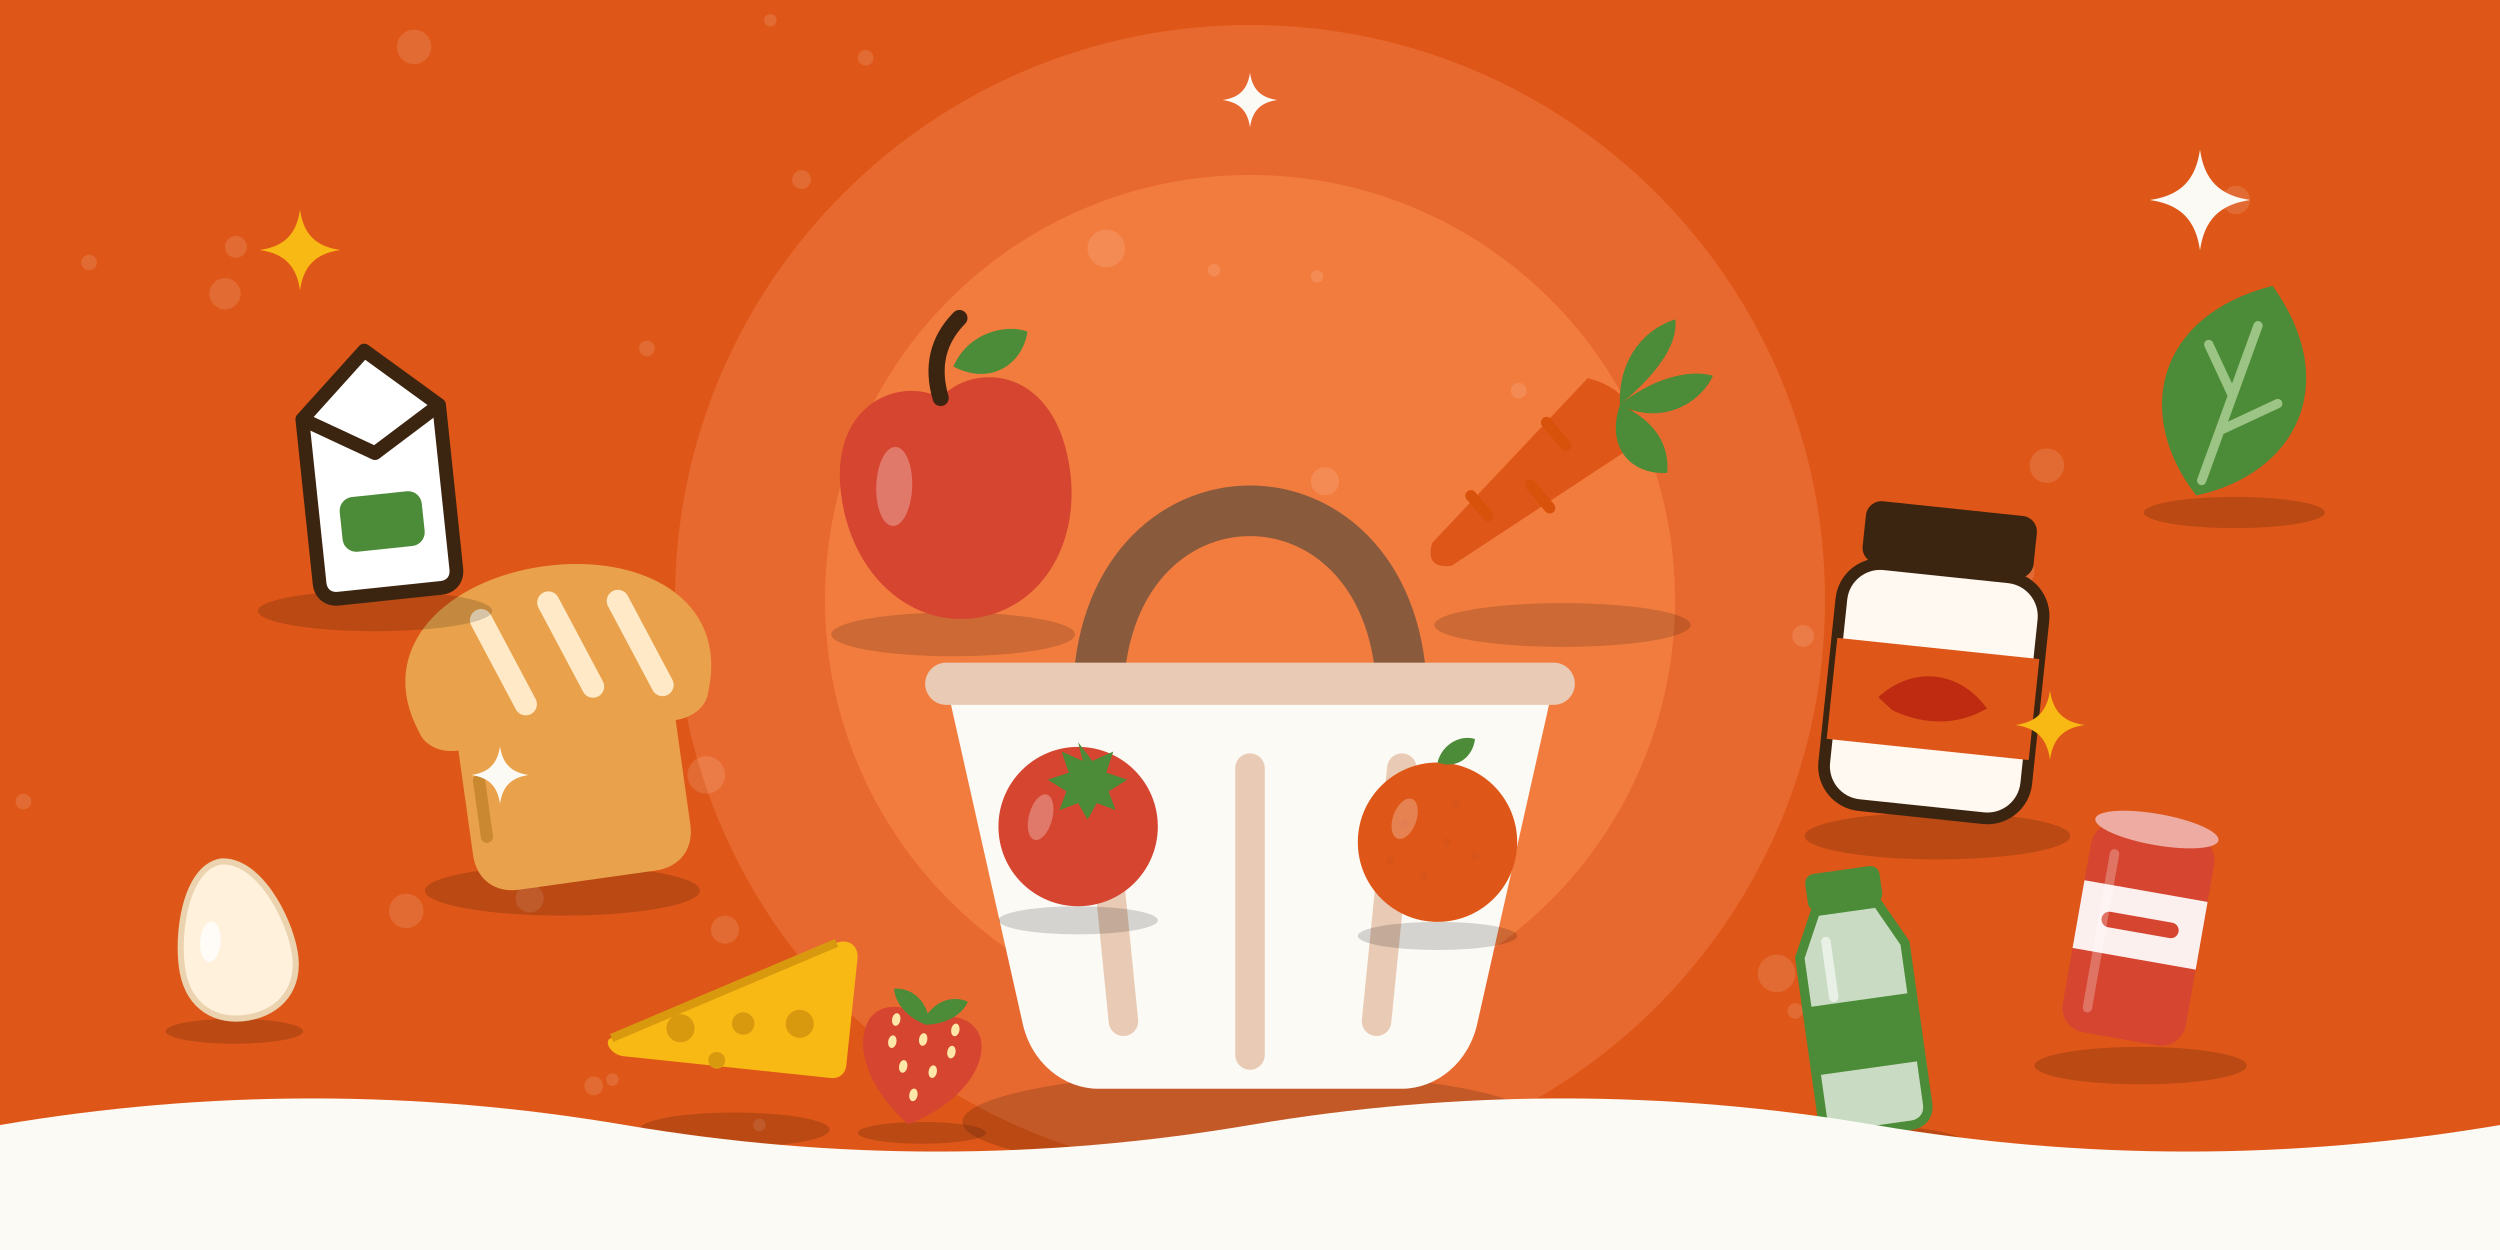
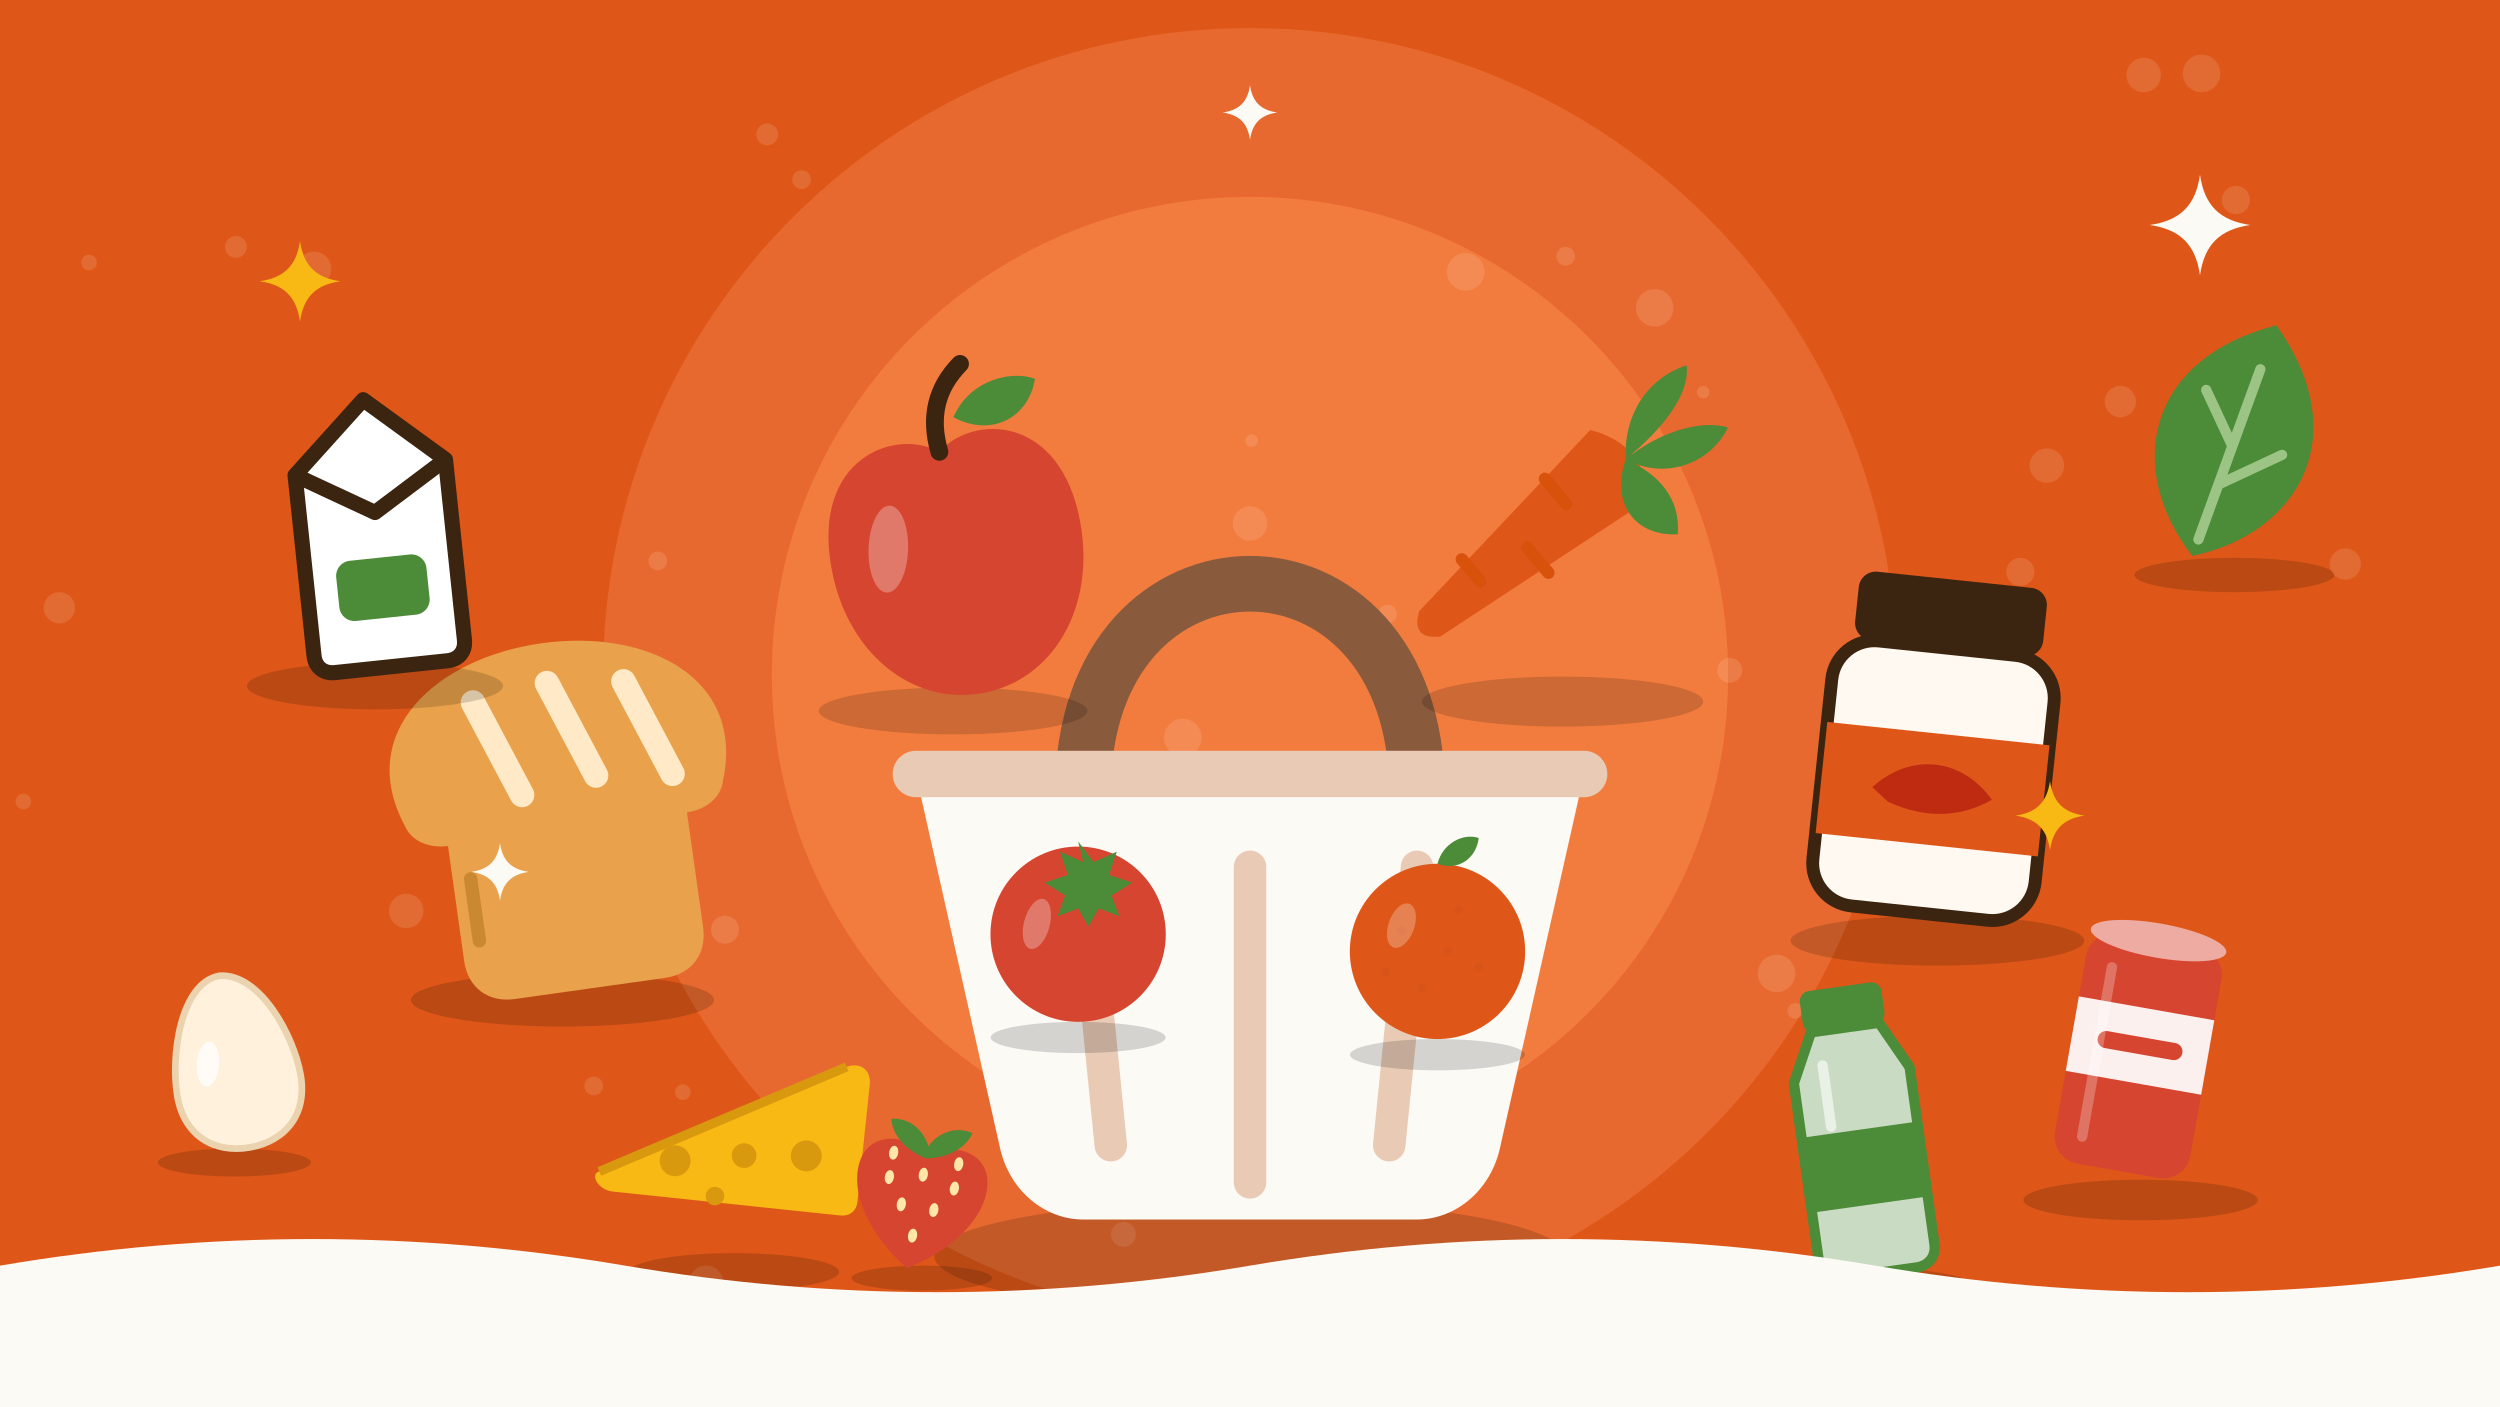
- <svg xmlns="http://www.w3.org/2000/svg" viewBox="0 0 1600 800" width="1600" height="800">
-   <rect width="1600" height="800" fill="#DE5718" />
-   <circle cx="800" cy="384" r="368" fill="#E8692F" />
-   <circle cx="800" cy="384" r="272" fill="#F27C3E" />
+ <svg xmlns="http://www.w3.org/2000/svg" viewBox="0 0 1600 900" width="1600" height="900">
+   <rect width="1600" height="900" fill="#DE5718" />
+   <circle cx="800" cy="432" r="414" fill="#E8692F" />
+   <circle cx="800" cy="432" r="306" fill="#F27C3E" />
  <circle cx="347" cy="438" r="10" fill="#fff" opacity="0.12" />
  <circle cx="1310" cy="298" r="11" fill="#fff" opacity="0.12" />
-   <circle cx="452" cy="496" r="12" fill="#fff" opacity="0.12" />
-   <circle cx="385" cy="527" r="12" fill="#fff" opacity="0.12" />
-   <circle cx="493" cy="13" r="4" fill="#fff" opacity="0.12" />
-   <circle cx="769" cy="609" r="10" fill="#fff" opacity="0.12" />
+   <circle cx="452" cy="821" r="11" fill="#fff" opacity="0.12" />
+   <circle cx="1059" cy="197" r="12" fill="#fff" opacity="0.12" />
+   <circle cx="1090" cy="251" r="4" fill="#fff" opacity="0.12" />
+   <circle cx="38" cy="389" r="10" fill="#fff" opacity="0.12" />
  <circle cx="151" cy="158" r="7" fill="#fff" opacity="0.12" />
  <circle cx="486" cy="720" r="4" fill="#fff" opacity="0.12" />
  <circle cx="904" cy="766" r="10" fill="#fff" opacity="0.12" />
  <circle cx="1271" cy="462" r="4" fill="#fff" opacity="0.12" />
  <circle cx="683" cy="563" r="11" fill="#fff" opacity="0.12" />
  <circle cx="1431" cy="128" r="9" fill="#fff" opacity="0.12" />
  <circle cx="57" cy="168" r="5" fill="#fff" opacity="0.12" />
-   <circle cx="265" cy="30" r="11" fill="#fff" opacity="0.12" />
-   <circle cx="339" cy="575" r="9" fill="#fff" opacity="0.12" />
-   <circle cx="831" cy="506" r="6" fill="#fff" opacity="0.12" />
-   <circle cx="392" cy="691" r="4" fill="#fff" opacity="0.12" />
-   <circle cx="972" cy="250" r="5" fill="#fff" opacity="0.12" />
-   <circle cx="414" cy="223" r="5" fill="#fff" opacity="0.12" />
+   <circle cx="265" cy="838" r="4" fill="#fff" opacity="0.12" />
+   <circle cx="938" cy="174" r="12" fill="#fff" opacity="0.12" />
+   <circle cx="1501" cy="361" r="10" fill="#fff" opacity="0.12" />
+   <circle cx="1002" cy="164" r="6" fill="#fff" opacity="0.12" />
+   <circle cx="1372" cy="48" r="11" fill="#fff" opacity="0.12" />
+   <circle cx="491" cy="86" r="7" fill="#fff" opacity="0.12" />
+   <circle cx="437" cy="699" r="5" fill="#fff" opacity="0.12" />
  <circle cx="260" cy="583" r="11" fill="#fff" opacity="0.12" />
-   <circle cx="1154" cy="407" r="7" fill="#fff" opacity="0.12" />
-   <circle cx="708" cy="159" r="12" fill="#fff" opacity="0.12" />
-   <circle cx="848" cy="308" r="9" fill="#fff" opacity="0.12" />
-   <circle cx="934" cy="523" r="10" fill="#fff" opacity="0.12" />
-   <circle cx="661" cy="506" r="10" fill="#fff" opacity="0.12" />
-   <circle cx="554" cy="37" r="5" fill="#fff" opacity="0.12" />
-   <circle cx="335" cy="745" r="11" fill="#fff" opacity="0.12" />
+   <circle cx="1154" cy="856" r="10" fill="#fff" opacity="0.12" />
+   <circle cx="421" cy="359" r="6" fill="#fff" opacity="0.12" />
+   <circle cx="1107" cy="429" r="8" fill="#fff" opacity="0.12" />
+   <circle cx="757" cy="472" r="12" fill="#fff" opacity="0.12" />
+   <circle cx="800" cy="335" r="11" fill="#fff" opacity="0.12" />
+   <circle cx="801" cy="282" r="4" fill="#fff" opacity="0.12" />
+   <circle cx="201" cy="172" r="11" fill="#fff" opacity="0.12" />
  <circle cx="15" cy="513" r="5" fill="#fff" opacity="0.12" />
  <circle cx="1137" cy="623" r="12" fill="#fff" opacity="0.12" />
  <circle cx="464" cy="595" r="9" fill="#fff" opacity="0.12" />
  <circle cx="1149" cy="647" r="5" fill="#fff" opacity="0.12" />
  <circle cx="380" cy="695" r="6" fill="#fff" opacity="0.12" />
  <circle cx="1293" cy="366" r="9" fill="#fff" opacity="0.12" />
  <circle cx="719" cy="790" r="8" fill="#fff" opacity="0.12" />
  <circle cx="513" cy="115" r="6" fill="#fff" opacity="0.12" />
-   <circle cx="144" cy="188" r="10" fill="#fff" opacity="0.12" />
-   <circle cx="777" cy="173" r="4" fill="#fff" opacity="0.12" />
-   <circle cx="1394" cy="542" r="7" fill="#fff" opacity="0.12" />
-   <circle cx="843" cy="177" r="4" fill="#fff" opacity="0.12" />
-   <circle cx="719" cy="512" r="12" fill="#fff" opacity="0.12" />
-   <ellipse cx="800" cy="718" rx="184" ry="32" fill="#000" opacity=".16" />
-   <g transform="translate(800 470) rotate(0) scale(5.400) translate(-50 -50)">
+   <circle cx="144" cy="843" r="6" fill="#fff" opacity="0.12" />
+   <circle cx="888" cy="393" r="6" fill="#fff" opacity="0.12" />
+   <circle cx="1409" cy="47" r="12" fill="#fff" opacity="0.12" />
+   <circle cx="1357" cy="257" r="10" fill="#fff" opacity="0.12" />
+   <ellipse cx="800" cy="804" rx="202" ry="36" fill="#000" opacity=".16" />
+   <g transform="translate(800 531) rotate(0) scale(5.940) translate(-50 -50)">
    <path d="M32 46c0-30 36-30 36 0" fill="none" stroke="#8A5A3C" stroke-width="6" stroke-linecap="round" />
    <path d="M14 44h72l-9 40c-1 5-5 8-9 8H32c-4 0-8-3-9-8z" fill="#FCFAF5" />
    <path d="M14 44h72" stroke="#E9CBB5" stroke-width="5" stroke-linecap="round" />
    <path d="M32 54l3 30M50 54v34M68 54l-3 30" stroke="#E9CBB5" stroke-width="3.5" stroke-linecap="round" />
  </g>
-   <ellipse cx="610" cy="406" rx="78" ry="14" fill="#000" opacity=".16" />
-   <g transform="translate(610 300) rotate(-10) scale(2.300) translate(-50 -50)">
+   <ellipse cx="610" cy="455" rx="86" ry="15" fill="#000" opacity=".16" />
+   <g transform="translate(610 339) rotate(-10) scale(2.530) translate(-50 -50)">
    <path d="M50 30C40 22 18 26 18 54c0 22 14 38 32 38s32-16 32-38C82 26 60 22 50 30z" fill="#D64530" />
    <path d="M50 30c-1-9 2-16 9-21" fill="none" stroke="#3B2410" stroke-width="4.5" stroke-linecap="round" />
    <path d="M55 22c6-9 17-9 22-6-3 9-13 13-22 6z" fill="#4C8B38" />
    <ellipse cx="33" cy="52" rx="5" ry="11" fill="#fff" opacity=".28" transform="rotate(12 33 52)" />
  </g>
-   <ellipse cx="1000" cy="400" rx="82" ry="14" fill="#000" opacity=".16" />
-   <g transform="translate(1000 290) rotate(18) scale(2.400) translate(-50 -50)">
+   <ellipse cx="1000" cy="449" rx="90" ry="16" fill="#000" opacity=".16" />
+   <g transform="translate(1000 328) rotate(18) scale(2.640) translate(-50 -50)">
    <g transform="rotate(32 50 50)">
      <path d="M39 32Q50 24 61 32L54 92Q50 98 46 92Z" fill="#DE5718" />
      <path d="M41 48h8M51 62h8M43 76h7" stroke="#D9520C" stroke-width="3" stroke-linecap="round" />
      <path d="M50 30c-8-6-12-16-8-26 6 4 8 14 8 26zM50 30c0-10 4-20 10-24 4 9 0 20-10 24zM50 30c8-4 16-4 22 2-6 8-16 8-22-2z" fill="#4C8B38" />
    </g>
  </g>
-   <ellipse cx="690" cy="589" rx="51" ry="9" fill="#000" opacity=".16" />
-   <g transform="translate(690 520) rotate(0) scale(1.500) translate(-50 -50)">
+   <ellipse cx="690" cy="664" rx="56" ry="10" fill="#000" opacity=".16" />
+   <g transform="translate(690 588) rotate(0) scale(1.650) translate(-50 -50)">
    <circle cx="50" cy="56" r="34" fill="#D64530" />
    <path d="M50 20l6 8 9-4-3 9 9 3-8 5 3 8-8-3-4 7-4-7-8 3 3-8-8-5 9-3-3-9 9 4z" fill="#4C8B38" />
    <ellipse cx="34" cy="52" rx="5" ry="10" fill="#fff" opacity=".28" transform="rotate(15 34 52)" />
  </g>
-   <ellipse cx="920" cy="599" rx="51" ry="9" fill="#000" opacity=".16" />
-   <g transform="translate(920 530) rotate(0) scale(1.500) translate(-50 -50)">
+   <ellipse cx="920" cy="675" rx="56" ry="10" fill="#000" opacity=".16" />
+   <g transform="translate(920 599) rotate(0) scale(1.650) translate(-50 -50)">
    <circle cx="50" cy="56" r="34" fill="#DE5718" />
    <circle cx="36" cy="48" r="1.8" fill="#a64112" opacity=".10" />
    <circle cx="58" cy="40" r="1.8" fill="#a64112" opacity=".10" />
    <circle cx="66" cy="62" r="1.8" fill="#a64112" opacity=".10" />
    <circle cx="44" cy="70" r="1.8" fill="#a64112" opacity=".10" />
    <circle cx="30" cy="64" r="1.8" fill="#a64112" opacity=".10" />
    <circle cx="54" cy="56" r="1.8" fill="#a64112" opacity=".10" />
    <path d="M50 22c2-8 10-12 16-10-1 8-8 13-16 10z" fill="#4C8B38" />
    <ellipse cx="36" cy="46" rx="5" ry="9" fill="#fff" opacity=".25" transform="rotate(20 36 46)" />
  </g>
-   <ellipse cx="360" cy="570" rx="88" ry="16" fill="#000" opacity=".16" />
-   <g transform="translate(360 450) rotate(-8) scale(2.600) translate(-50 -50)">
+   <ellipse cx="360" cy="640" rx="97" ry="17" fill="#000" opacity=".16" />
+   <g transform="translate(360 508) rotate(-8) scale(2.860) translate(-50 -50)">
    <path d="M14 52C6 30 26 16 50 16s44 14 36 36c-1 4-5 6-9 6v26c0 6-4 10-10 10H33c-6 0-10-4-10-10V58c-4 0-8-2-9-6z" fill="#E9A24B" />
    <path d="M33 27l8 22M50 25l8 22M67 27l8 22" stroke="#FFE9C6" stroke-width="5.5" stroke-linecap="round" fill="none" />
    <path d="M27 66v14" stroke="#B57620" stroke-width="3" stroke-linecap="round" opacity=".6" />
  </g>
-   <ellipse cx="240" cy="391" rx="75" ry="13" fill="#000" opacity=".16" />
-   <g transform="translate(240 290) rotate(-6) scale(2.200) translate(-50 -50)">
+   <ellipse cx="240" cy="439" rx="82" ry="15" fill="#000" opacity=".16" />
+   <g transform="translate(240 328) rotate(-6) scale(2.420) translate(-50 -50)">
    <path d="M30 38L50 20l20 18v48c0 3-2 5-5 5H35c-3 0-5-2-5-5z" fill="#fff" stroke="#3B2410" stroke-width="4" stroke-linejoin="round" />
    <path d="M30 38l20 12 20-12" fill="none" stroke="#3B2410" stroke-width="4" stroke-linejoin="round" />
    <rect x="38" y="62" width="24" height="16" rx="4" fill="#4C8B38" />
  </g>
-   <ellipse cx="470" cy="723" rx="61" ry="11" fill="#000" opacity=".16" />
-   <g transform="translate(470 640) rotate(6) scale(1.800) translate(-50 -50)">
+   <ellipse cx="470" cy="814" rx="67" ry="12" fill="#000" opacity=".16" />
+   <g transform="translate(470 723) rotate(6) scale(1.980) translate(-50 -50)">
    <path d="M8 68L84 26c4-2 8 0 8 5v38c0 3-2 5-5 5H13c-5 0-8-5-5-6z" fill="#F9B914" />
    <path d="M8 68L84 26" stroke="#D9990F" stroke-width="3" fill="none" />
    <circle cx="32" cy="62" r="5" fill="#D9990F" />
    <circle cx="54" cy="58" r="4" fill="#D9990F" />
    <circle cx="74" cy="56" r="5" fill="#D9990F" />
    <circle cx="46" cy="72" r="3" fill="#D9990F" />
  </g>
-   <ellipse cx="1240" cy="535" rx="85" ry="15" fill="#000" opacity=".16" />
-   <g transform="translate(1240 420) rotate(6) scale(2.500) translate(-50 -50)">
+   <ellipse cx="1240" cy="602" rx="94" ry="16" fill="#000" opacity=".16" />
+   <g transform="translate(1240 475) rotate(6) scale(2.750) translate(-50 -50)">
    <rect x="28" y="12" width="44" height="16" rx="4" fill="#3B2410" />
    <rect x="24" y="28" width="52" height="62" rx="10" fill="#FFF9F1" stroke="#3B2410" stroke-width="3" />
    <rect x="24" y="48" width="52" height="26" fill="#DE5718" />
    <path d="M36 62c8-9 20-9 28 0-7 5-15 6-24 3z" fill="#BE2B11" />
  </g>
-   <ellipse cx="1370" cy="682" rx="68" ry="12" fill="#000" opacity=".16" />
-   <g transform="translate(1370 590) rotate(10) scale(2.000) translate(-50 -50)">
+   <ellipse cx="1370" cy="768" rx="75" ry="13" fill="#000" opacity=".16" />
+   <g transform="translate(1370 667) rotate(10) scale(2.200) translate(-50 -50)">
    <rect x="30" y="20" width="40" height="68" rx="8" fill="#D64530" />
    <rect x="30" y="40" width="40" height="22" fill="#fff" opacity=".92" />
    <ellipse cx="50" cy="20" rx="20" ry="5" fill="#edaba2" />
    <path d="M40 51h20" stroke="#D64530" stroke-width="5" stroke-linecap="round" />
    <path d="M38 30v50" stroke="#fff" stroke-width="3" opacity=".25" stroke-linecap="round" />
  </g>
-   <ellipse cx="1190" cy="732" rx="68" ry="12" fill="#000" opacity=".16" />
-   <g transform="translate(1190 640) rotate(-8) scale(2.000) translate(-50 -50)">
+   <ellipse cx="1190" cy="824" rx="75" ry="13" fill="#000" opacity=".16" />
+   <g transform="translate(1190 723) rotate(-8) scale(2.200) translate(-50 -50)">
    <rect x="38" y="8" width="24" height="12" rx="3" fill="#4C8B38" />
    <path d="M40 20h20l7 14v52c0 4-3 6-6 6H39c-3 0-6-2-6-6V34z" fill="#c9dcc3" stroke="#4C8B38" stroke-width="3" />
    <rect x="33" y="50" width="34" height="22" fill="#4C8B38" />
    <path d="M42 30v18" stroke="#fff" stroke-width="3" opacity=".6" stroke-linecap="round" />
  </g>
-   <ellipse cx="150" cy="660" rx="44" ry="8" fill="#000" opacity=".16" />
-   <g transform="translate(150 600) rotate(-10) scale(1.300) translate(-50 -50)">
+   <ellipse cx="150" cy="744" rx="49" ry="9" fill="#000" opacity=".16" />
+   <g transform="translate(150 678) rotate(-10) scale(1.430) translate(-50 -50)">
    <path d="M50 12C32 12 22 44 22 62c0 18 12 28 28 28s28-10 28-28C78 44 68 14 50 12z" fill="#FFF1DC" stroke="#EAD3AE" stroke-width="3" />
    <ellipse cx="38" cy="50" rx="5" ry="10" fill="#fff" opacity=".8" transform="rotate(14 38 50)" />
  </g>
-   <ellipse cx="1430" cy="328" rx="58" ry="10" fill="#000" opacity=".16" />
-   <g transform="translate(1430 250) rotate(20) scale(1.700) translate(-50 -50)">
+   <ellipse cx="1430" cy="368" rx="64" ry="11" fill="#000" opacity=".16" />
+   <g transform="translate(1430 282) rotate(20) scale(1.870) translate(-50 -50)">
    <path d="M50 92C18 72 12 34 50 8c38 26 32 64 0 84z" fill="#4C8B38" />
    <path d="M50 86V24M50 52l-15-15M50 66l17-17" stroke="#9CC585" stroke-width="3.5" fill="none" stroke-linecap="round" />
  </g>
-   <ellipse cx="590" cy="725" rx="41" ry="7" fill="#000" opacity=".16" />
-   <g transform="translate(590 670) rotate(10) scale(1.200) translate(-50 -50)">
+   <ellipse cx="590" cy="818" rx="45" ry="8" fill="#000" opacity=".16" />
+   <g transform="translate(590 757) rotate(10) scale(1.320) translate(-50 -50)">
    <path d="M50 92C24 76 14 54 20 40c6-12 22-10 30-4 8-6 24-8 30 4 6 14-4 36-30 52z" fill="#D64530" />
    <ellipse cx="34" cy="50" rx="2.2" ry="3.4" fill="#FFE7A8" />
    <ellipse cx="50" cy="46" rx="2.2" ry="3.4" fill="#FFE7A8" />
    <ellipse cx="66" cy="50" rx="2.2" ry="3.4" fill="#FFE7A8" />
    <ellipse cx="42" cy="62" rx="2.2" ry="3.4" fill="#FFE7A8" />
    <ellipse cx="58" cy="62" rx="2.2" ry="3.4" fill="#FFE7A8" />
    <ellipse cx="50" cy="76" rx="2.2" ry="3.4" fill="#FFE7A8" />
    <ellipse cx="34" cy="38" rx="2.2" ry="3.4" fill="#FFE7A8" />
    <ellipse cx="66" cy="38" rx="2.2" ry="3.4" fill="#FFE7A8" />
    <path d="M50 38c-10-2-18-8-20-16 8-2 16 2 20 10 4-8 12-12 20-10-2 8-10 14-20 16z" fill="#4C8B38" />
  </g>
-   <g transform="translate(192.0 160.0) rotate(0) scale(0.560) translate(-50 -50)">
+   <g transform="translate(192.0 180.0) rotate(0) scale(0.560) translate(-50 -50)">
    <path d="M50 4C54 32 68 46 96 50 68 54 54 68 50 96 46 68 32 54 4 50 32 46 46 32 50 4z" fill="#F9B914" />
  </g>
-   <g transform="translate(1408.0 128.0) rotate(0) scale(0.700) translate(-50 -50)">
+   <g transform="translate(1408.0 144.0) rotate(0) scale(0.700) translate(-50 -50)">
    <path d="M50 4C54 32 68 46 96 50 68 54 54 68 50 96 46 68 32 54 4 50 32 46 46 32 50 4z" fill="#FCFAF5" />
  </g>
-   <g transform="translate(320.0 496.0) rotate(0) scale(0.400) translate(-50 -50)">
+   <g transform="translate(320.0 558.0) rotate(0) scale(0.400) translate(-50 -50)">
    <path d="M50 4C54 32 68 46 96 50 68 54 54 68 50 96 46 68 32 54 4 50 32 46 46 32 50 4z" fill="#FCFAF5" />
  </g>
-   <g transform="translate(1312.0 464) rotate(0) scale(0.480) translate(-50 -50)">
+   <g transform="translate(1312.0 522.0) rotate(0) scale(0.480) translate(-50 -50)">
    <path d="M50 4C54 32 68 46 96 50 68 54 54 68 50 96 46 68 32 54 4 50 32 46 46 32 50 4z" fill="#F9B914" />
  </g>
-   <g transform="translate(800.0 64.0) rotate(0) scale(0.380) translate(-50 -50)">
+   <g transform="translate(800.0 72.0) rotate(0) scale(0.380) translate(-50 -50)">
    <path d="M50 4C54 32 68 46 96 50 68 54 54 68 50 96 46 68 32 54 4 50 32 46 46 32 50 4z" fill="#FCFAF5" />
  </g>
-   <path d="M0 720 Q200 686 400 720 T800 720 T1200 720 T1600 720 V1120 H0Z" fill="#FCFAF5" />
+   <path d="M0 810 Q200 776 400 810 T800 810 T1200 810 T1600 810 V1210 H0Z" fill="#FCFAF5" />
</svg>
